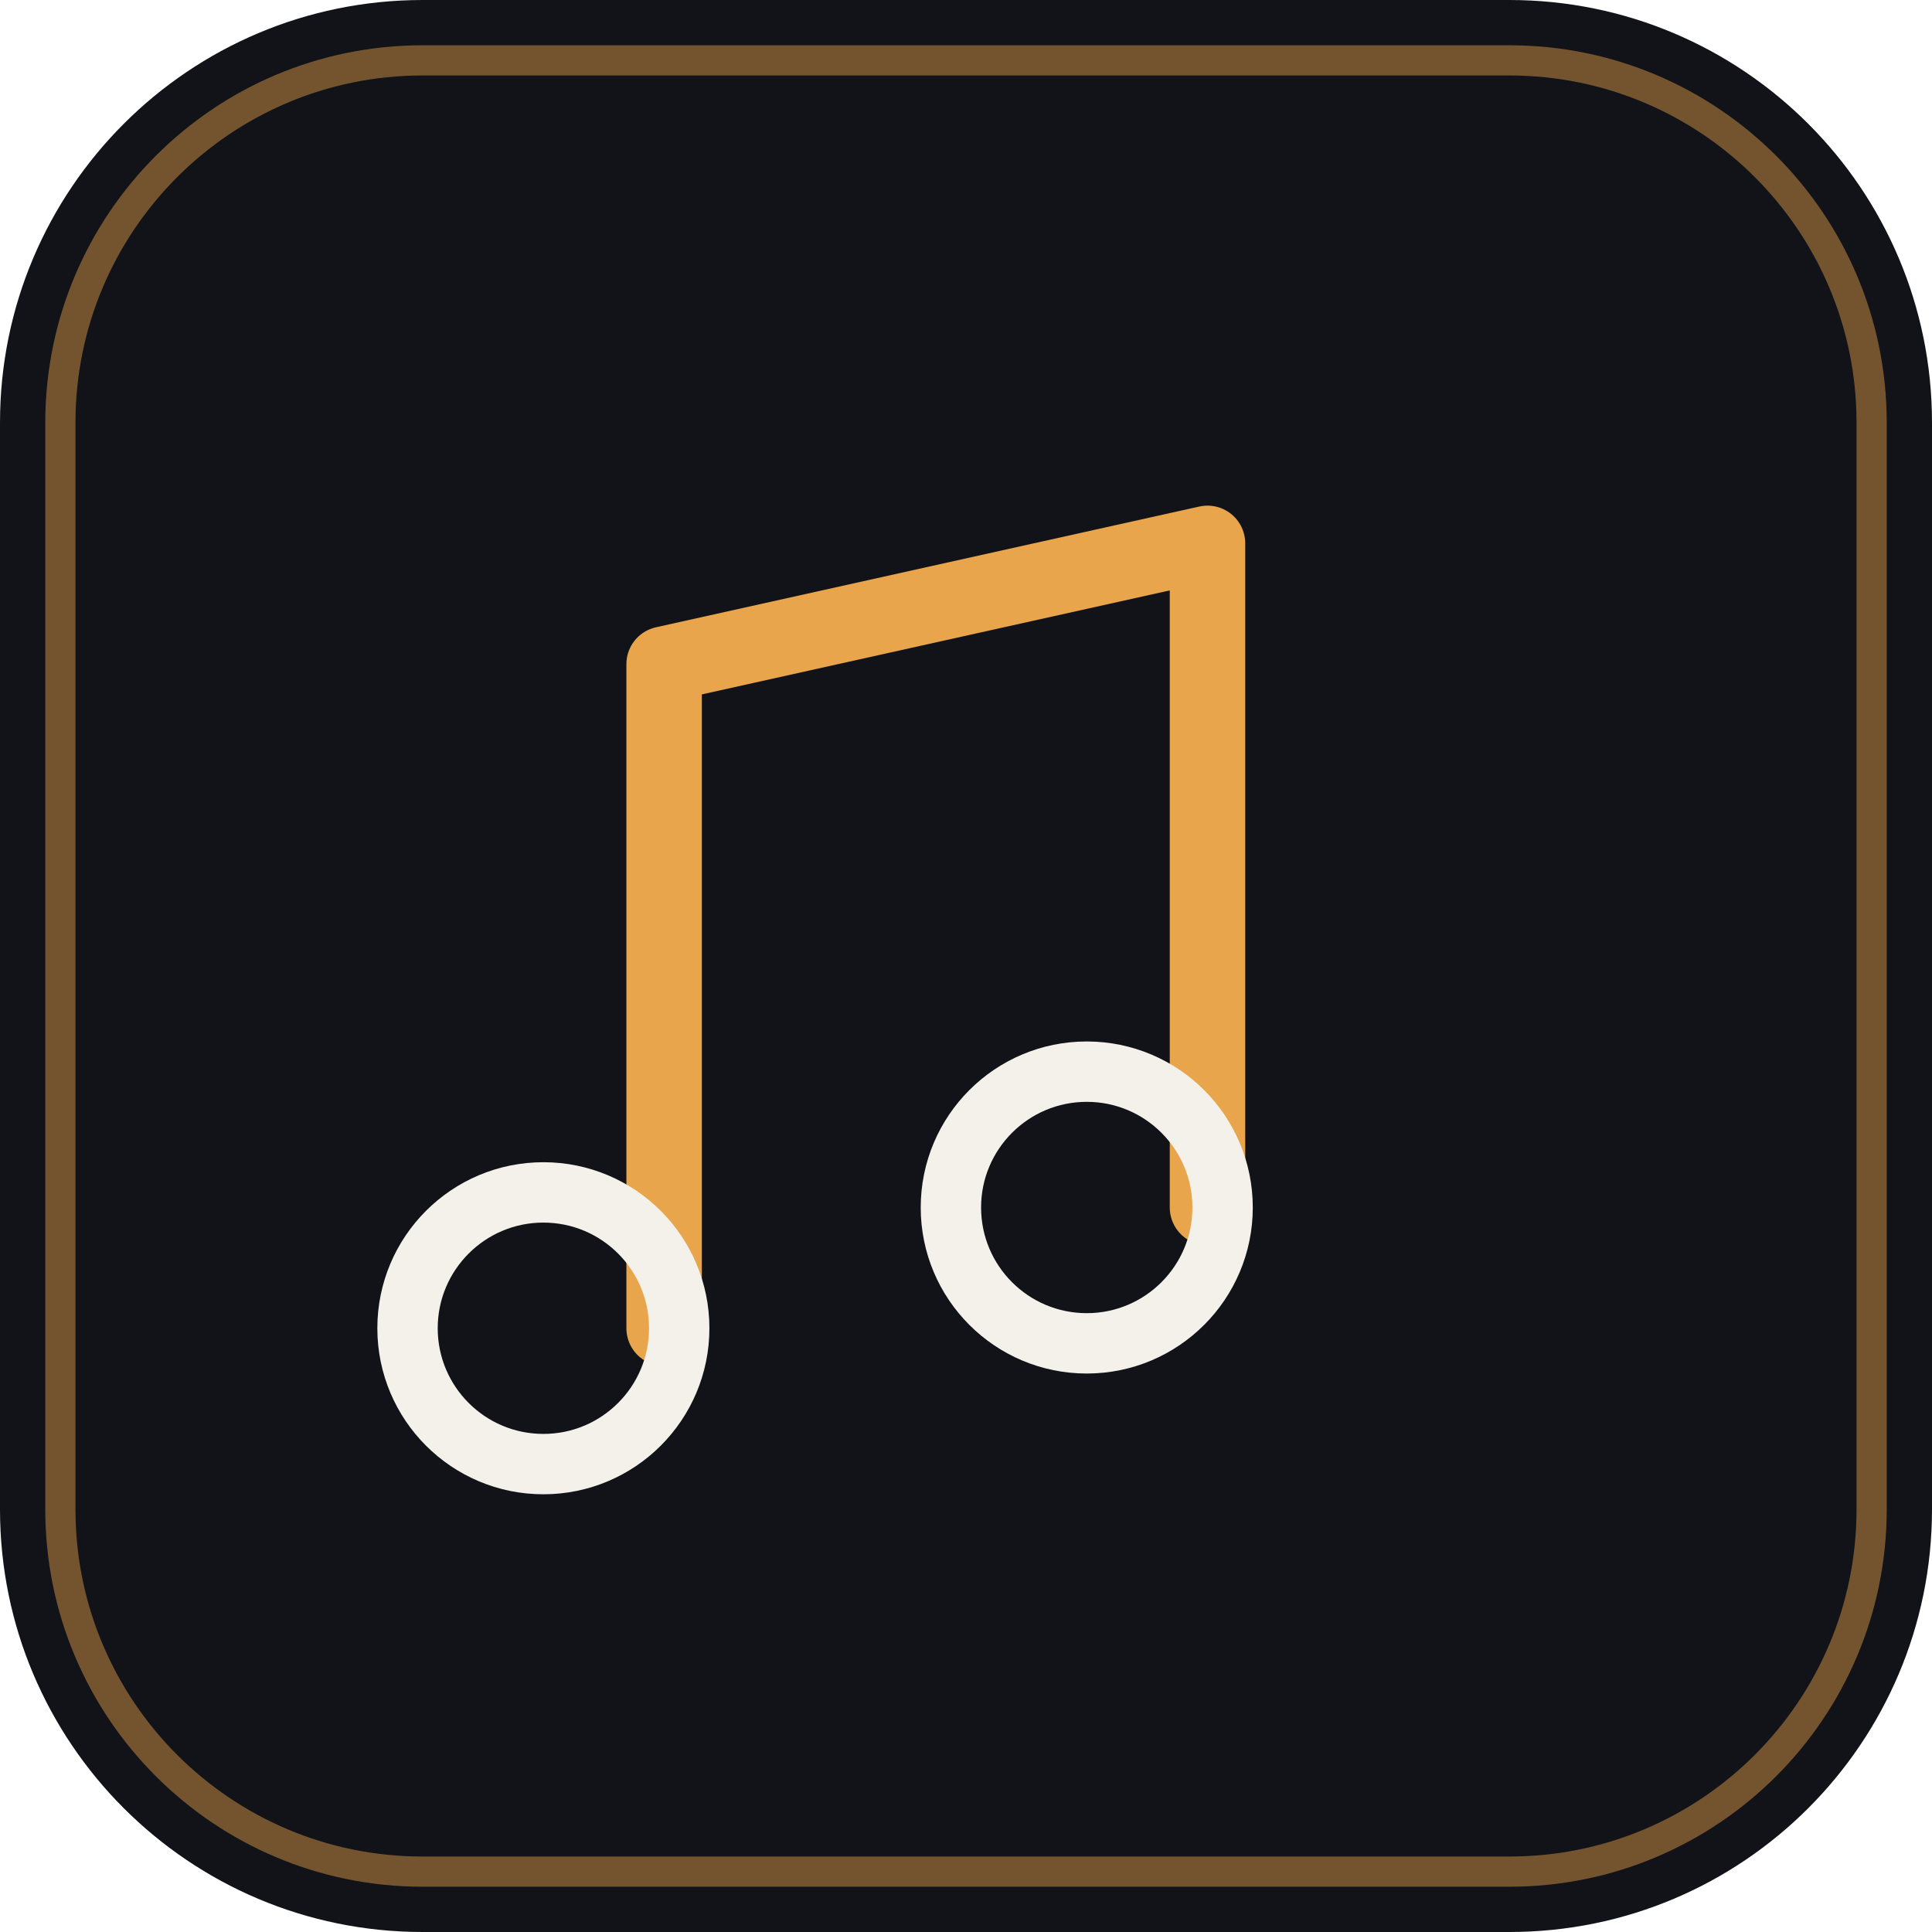
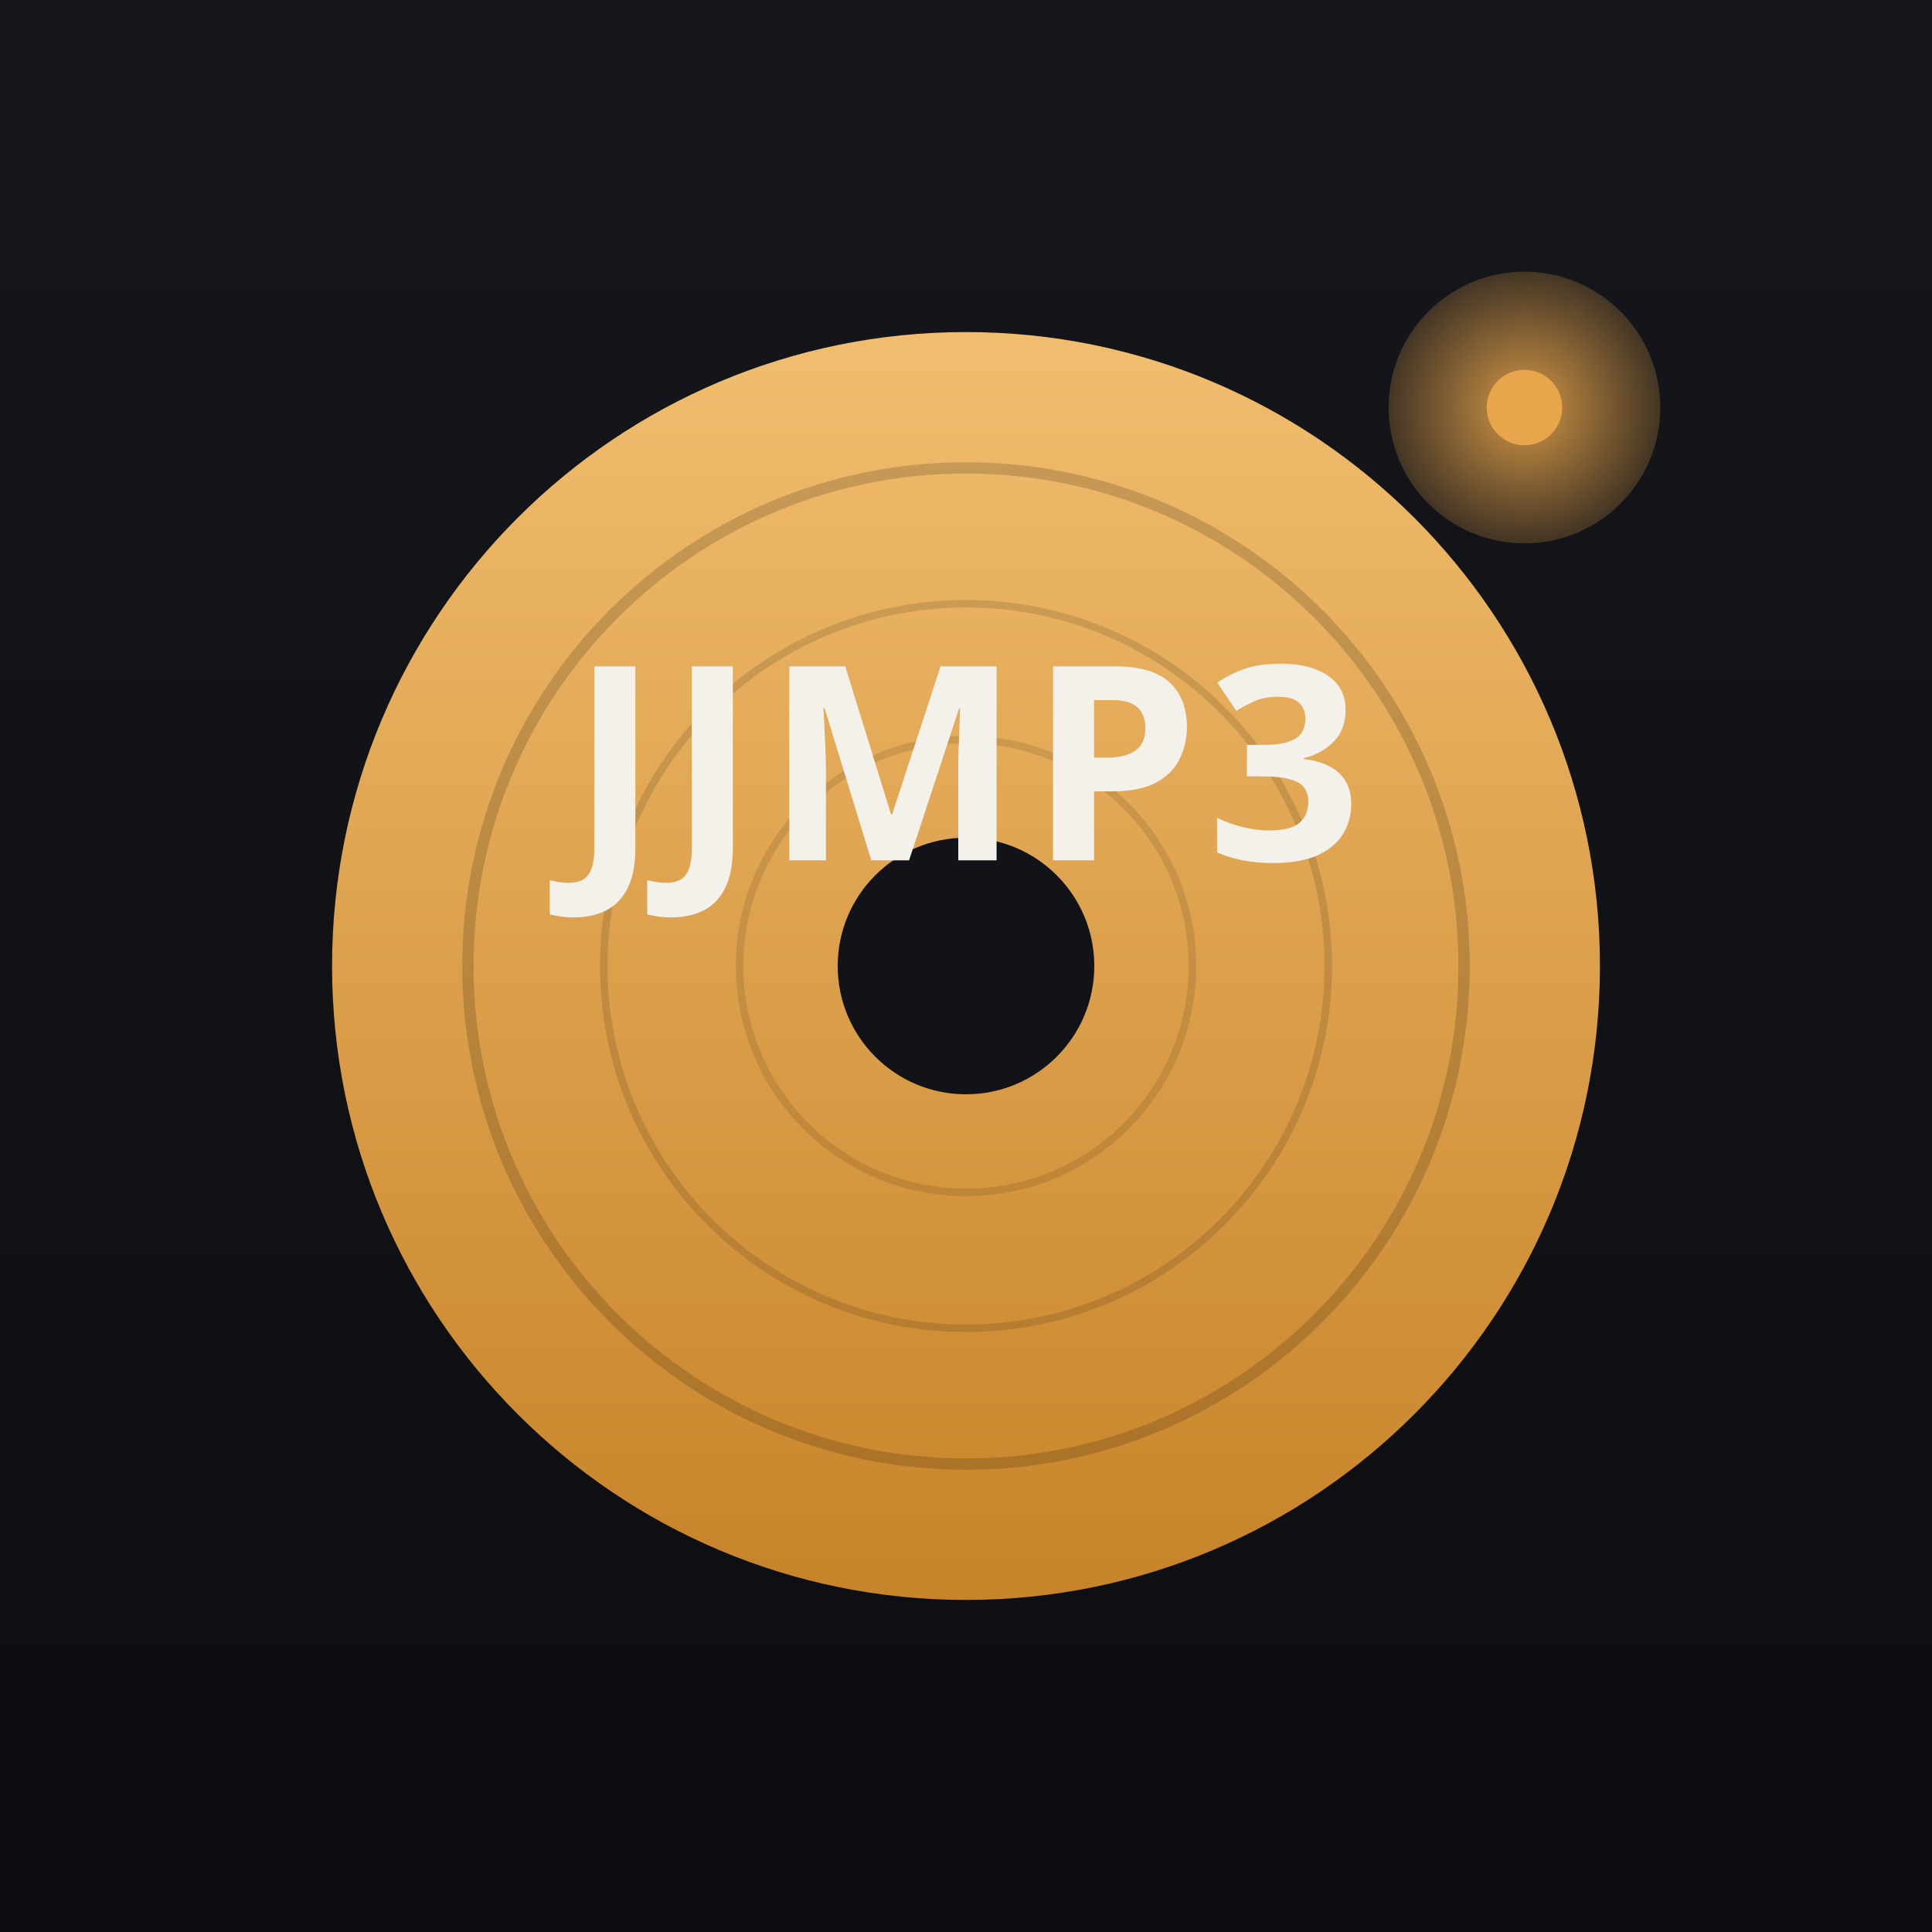
- <svg xmlns="http://www.w3.org/2000/svg" width="256" height="256" viewBox="0 0 256 256" fill="none">
-   <rect width="256" height="256" rx="56" fill="#121318" />
-   <rect x="8" y="8" width="240" height="240" rx="48" stroke="#e8a54b" stroke-width="4" opacity="0.45" />
-   <path d="M88 176V88l72-16v88" stroke="#e8a54b" stroke-width="10" stroke-linecap="round" stroke-linejoin="round" />
-   <circle cx="72" cy="176" r="18" stroke="#f3f1ea" stroke-width="8" />
-   <circle cx="144" cy="160" r="18" stroke="#f3f1ea" stroke-width="8" />
+ <svg xmlns="http://www.w3.org/2000/svg" width="512" height="512" viewBox="0 0 512 512" fill="none">
+   <defs>
+     <linearGradient id="bg" x1="256" y1="0" x2="256" y2="512" gradientUnits="userSpaceOnUse">
+       <stop stop-color="#16171c" />
+       <stop offset="1" stop-color="#0c0d10" />
+     </linearGradient>
+     <linearGradient id="disc" x1="256" y1="96" x2="256" y2="416" gradientUnits="userSpaceOnUse">
+       <stop stop-color="#f0bc6d" />
+       <stop offset="1" stop-color="#c8842a" />
+     </linearGradient>
+     <radialGradient id="glow" cx="0" cy="0" r="1" gradientUnits="userSpaceOnUse" gradientTransform="translate(404 108) rotate(90) scale(48)">
+       <stop stop-color="#e8a54b" stop-opacity="0.9" />
+       <stop offset="1" stop-color="#e8a54b" stop-opacity="0" />
+     </radialGradient>
+   </defs>
+   <rect width="512" height="512" fill="url(#bg)" />
+   <circle cx="404" cy="108" r="36" fill="url(#glow)" />
+   <circle cx="404" cy="108" r="10" fill="#e8a54b" />
+   <circle cx="256" cy="256" r="168" fill="url(#disc)" />
+   <circle cx="256" cy="256" r="132" stroke="#1a1208" stroke-opacity="0.18" stroke-width="3" fill="none" />
+   <circle cx="256" cy="256" r="96" stroke="#1a1208" stroke-opacity="0.14" stroke-width="2" fill="none" />
+   <circle cx="256" cy="256" r="60" stroke="#1a1208" stroke-opacity="0.12" stroke-width="2" fill="none" />
+   <circle cx="256" cy="256" r="34" fill="#121318" />
+   <text x="256" y="228" text-anchor="middle" fill="#f3f1ea" font-family="Syne, Arial Black, sans-serif" font-size="72" font-weight="800" letter-spacing="2">JJMP3</text>
</svg>
